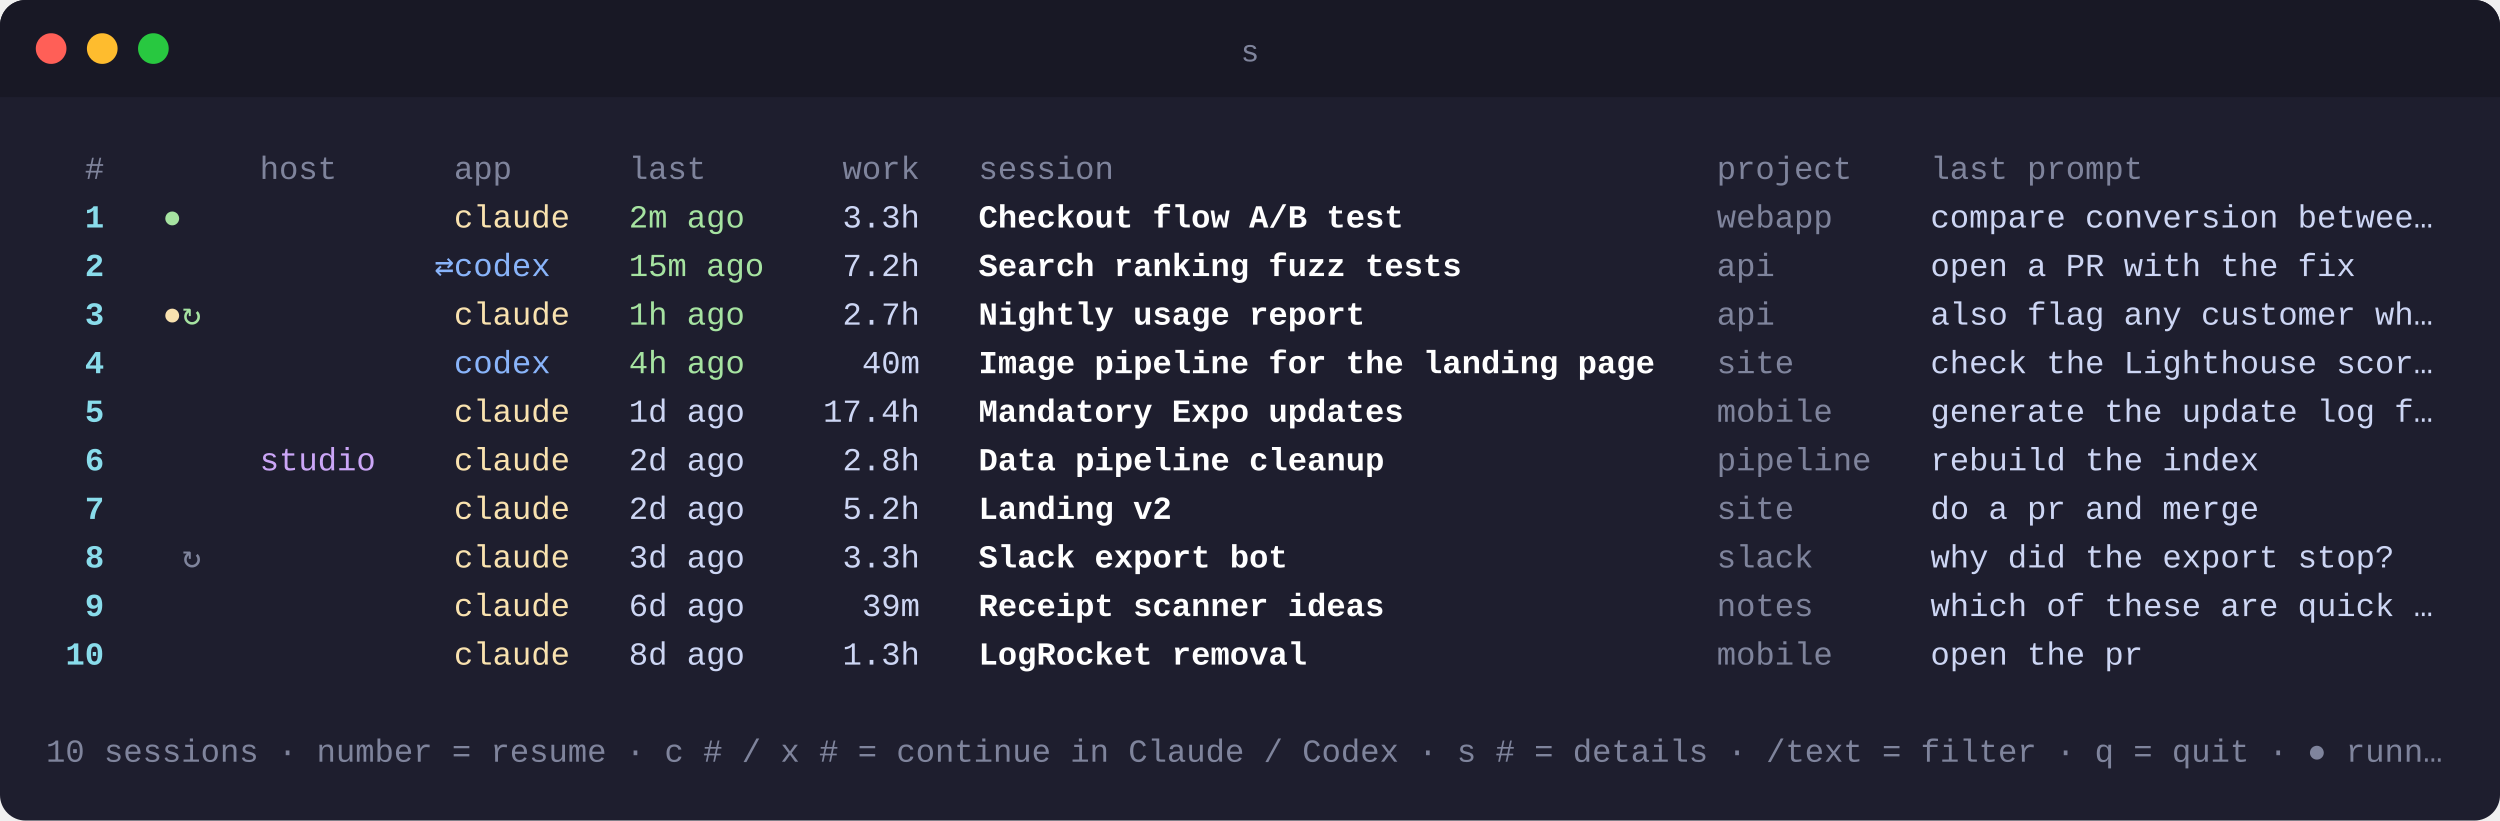
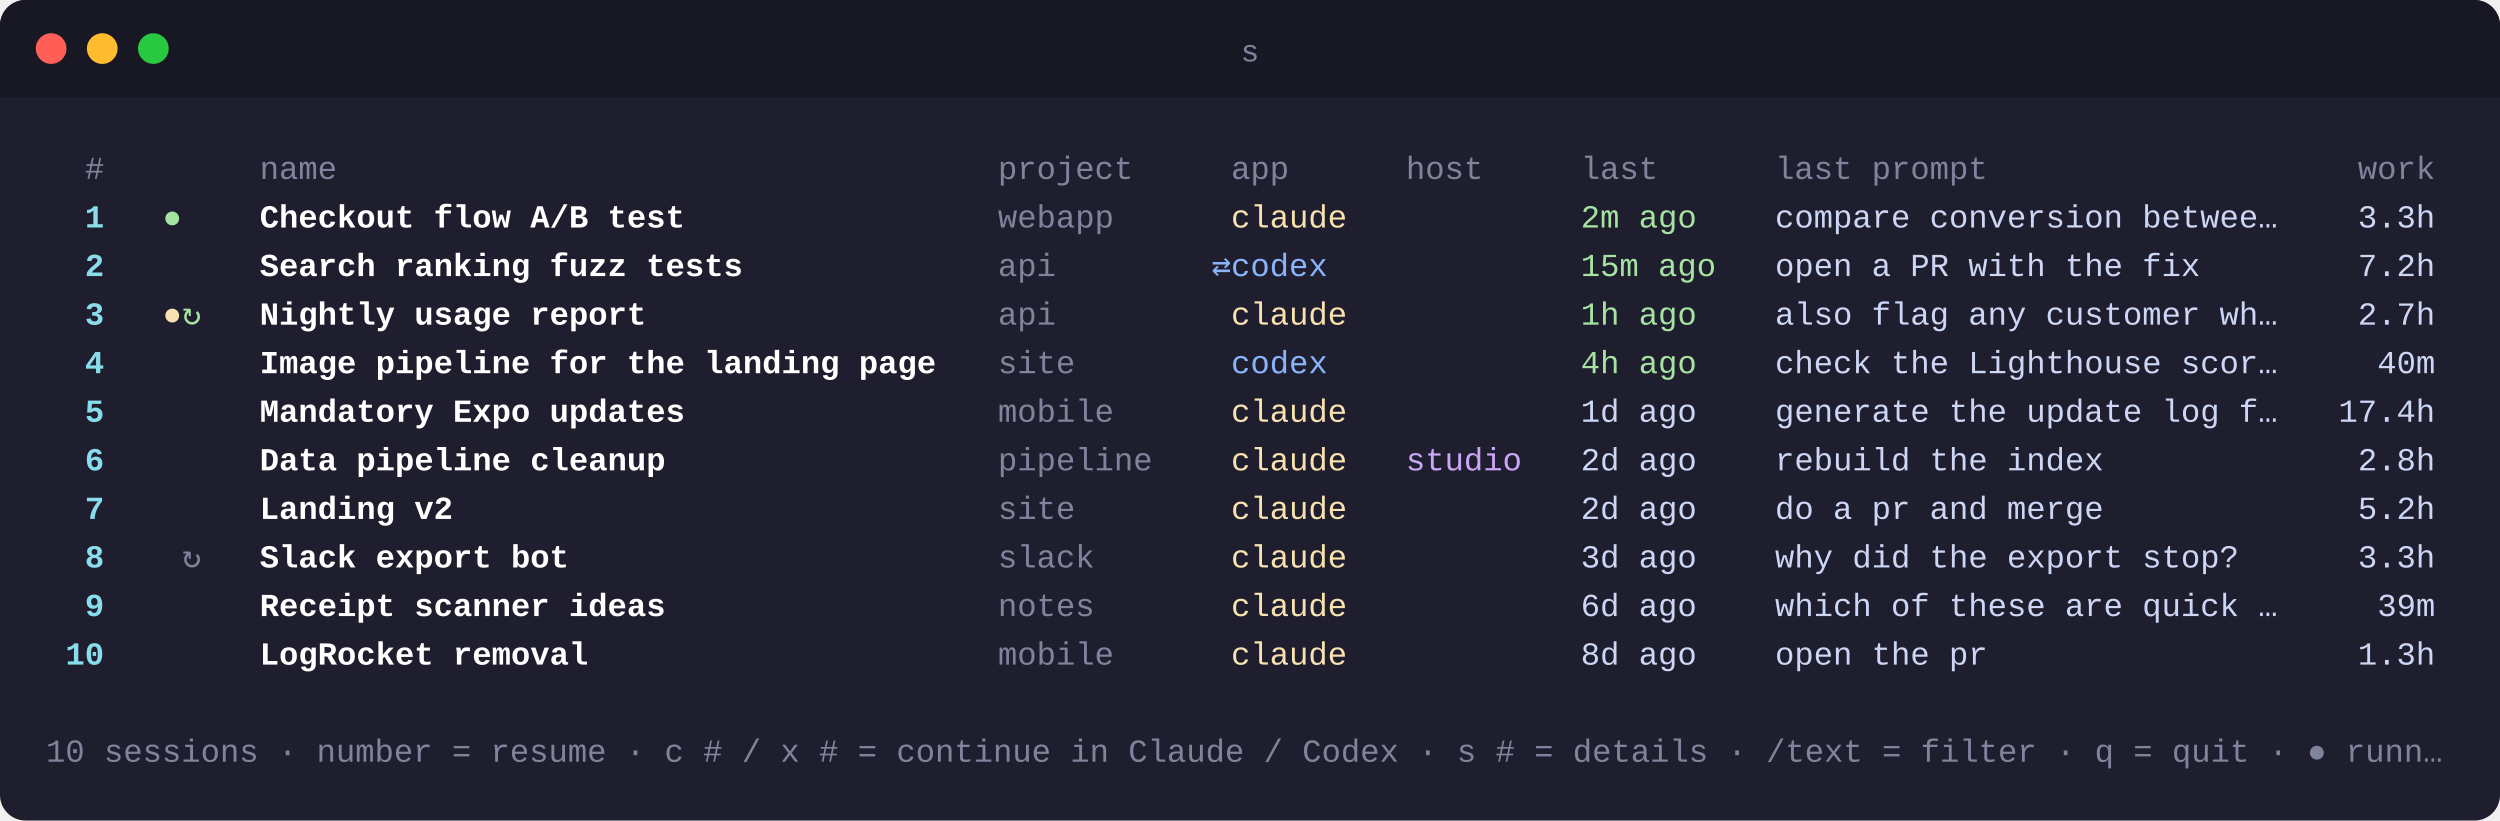
<svg xmlns="http://www.w3.org/2000/svg" width="978" height="321" viewBox="0 0 978 321" font-family="SFMono-Regular, Menlo, Consolas, 'Liberation Mono', monospace" font-size="12.6">
  <rect width="978" height="321" rx="10" fill="#1e1e2e" />
  <path d="M10 0h958a10 10 0 0 1 10 10v28H0V10A10 10 0 0 1 10 0z" fill="#181825" />
  <circle cx="20" cy="19" r="6" fill="#ff5f57" />
  <circle cx="40" cy="19" r="6" fill="#febc2e" />
  <circle cx="60" cy="19" r="6" fill="#28c840" />
  <text x="489.0" y="24" text-anchor="middle" fill="#7f849c" font-size="12">s</text>
  <text y="70">
    <tspan x="33.2" fill="#7f849c" xml:space="preserve">#</tspan>
-     <tspan x="101.6" fill="#7f849c" xml:space="preserve">host</tspan>
-     <tspan x="177.6" fill="#7f849c" xml:space="preserve">app</tspan>
-     <tspan x="246.0" fill="#7f849c" xml:space="preserve">last</tspan>
-     <tspan x="329.6" fill="#7f849c" xml:space="preserve">work</tspan>
-     <tspan x="382.8" fill="#7f849c" xml:space="preserve">session</tspan>
-     <tspan x="671.6" fill="#7f849c" xml:space="preserve">project</tspan>
-     <tspan x="755.2" fill="#7f849c" xml:space="preserve">last prompt</tspan>
+     <tspan x="101.6" fill="#7f849c" xml:space="preserve">name</tspan>
+     <tspan x="390.4" fill="#7f849c" xml:space="preserve">project</tspan>
+     <tspan x="481.6" fill="#7f849c" xml:space="preserve">app</tspan>
+     <tspan x="550.0" fill="#7f849c" xml:space="preserve">host</tspan>
+     <tspan x="618.4" fill="#7f849c" xml:space="preserve">last</tspan>
+     <tspan x="694.4" fill="#7f849c" xml:space="preserve">last prompt</tspan>
+     <tspan x="922.4" fill="#7f849c" xml:space="preserve">work</tspan>
  </text>
  <text y="89">
    <tspan x="33.2" fill="#89dceb" font-weight="600" xml:space="preserve">1</tspan>
    <tspan x="63.6" fill="#a6e3a1" xml:space="preserve">●</tspan>
-     <tspan x="177.6" fill="#f9e2af" xml:space="preserve">claude</tspan>
-     <tspan x="246.0" fill="#a6e3a1" xml:space="preserve">2m ago </tspan>
-     <tspan x="329.6" fill="#cdd6f4" xml:space="preserve">3.3h</tspan>
-     <tspan x="382.8" fill="#ffffff" font-weight="600" xml:space="preserve">Checkout flow A/B test</tspan>
-     <tspan x="671.6" fill="#7f849c" xml:space="preserve">webapp</tspan>
-     <tspan x="755.2" fill="#cdd6f4" xml:space="preserve">compare conversion betwee…</tspan>
+     <tspan x="101.6" fill="#ffffff" font-weight="600" xml:space="preserve">Checkout flow A/B test</tspan>
+     <tspan x="390.4" fill="#7f849c" xml:space="preserve">webapp</tspan>
+     <tspan x="481.6" fill="#f9e2af" xml:space="preserve">claude</tspan>
+     <tspan x="618.4" fill="#a6e3a1" xml:space="preserve">2m ago </tspan>
+     <tspan x="694.4" fill="#cdd6f4" xml:space="preserve">compare conversion betwee…</tspan>
+     <tspan x="922.4" fill="#cdd6f4" xml:space="preserve">3.3h</tspan>
  </text>
  <text y="108">
    <tspan x="33.2" fill="#89dceb" font-weight="600" xml:space="preserve">2</tspan>
-     <tspan x="170.0" fill="#89b4fa" xml:space="preserve">⇄codex </tspan>
-     <tspan x="246.0" fill="#a6e3a1" xml:space="preserve">15m ago</tspan>
-     <tspan x="329.6" fill="#cdd6f4" xml:space="preserve">7.2h</tspan>
-     <tspan x="382.8" fill="#ffffff" font-weight="600" xml:space="preserve">Search ranking fuzz tests</tspan>
-     <tspan x="671.6" fill="#7f849c" xml:space="preserve">api</tspan>
-     <tspan x="755.2" fill="#cdd6f4" xml:space="preserve">open a PR with the fix</tspan>
+     <tspan x="101.6" fill="#ffffff" font-weight="600" xml:space="preserve">Search ranking fuzz tests</tspan>
+     <tspan x="390.4" fill="#7f849c" xml:space="preserve">api</tspan>
+     <tspan x="474.0" fill="#89b4fa" xml:space="preserve">⇄codex </tspan>
+     <tspan x="618.4" fill="#a6e3a1" xml:space="preserve">15m ago</tspan>
+     <tspan x="694.4" fill="#cdd6f4" xml:space="preserve">open a PR with the fix</tspan>
+     <tspan x="922.4" fill="#cdd6f4" xml:space="preserve">7.2h</tspan>
  </text>
  <text y="127">
    <tspan x="33.2" fill="#89dceb" font-weight="600" xml:space="preserve">3</tspan>
    <tspan x="63.6" fill="#f9e2af" xml:space="preserve">●</tspan>
    <tspan x="71.2" fill="#a6e3a1" xml:space="preserve">↻</tspan>
-     <tspan x="177.6" fill="#f9e2af" xml:space="preserve">claude</tspan>
-     <tspan x="246.0" fill="#a6e3a1" xml:space="preserve">1h ago </tspan>
-     <tspan x="329.6" fill="#cdd6f4" xml:space="preserve">2.7h</tspan>
-     <tspan x="382.8" fill="#ffffff" font-weight="600" xml:space="preserve">Nightly usage report</tspan>
-     <tspan x="671.6" fill="#7f849c" xml:space="preserve">api</tspan>
-     <tspan x="755.2" fill="#cdd6f4" xml:space="preserve">also flag any customer wh…</tspan>
+     <tspan x="101.6" fill="#ffffff" font-weight="600" xml:space="preserve">Nightly usage report</tspan>
+     <tspan x="390.4" fill="#7f849c" xml:space="preserve">api</tspan>
+     <tspan x="481.6" fill="#f9e2af" xml:space="preserve">claude</tspan>
+     <tspan x="618.4" fill="#a6e3a1" xml:space="preserve">1h ago </tspan>
+     <tspan x="694.4" fill="#cdd6f4" xml:space="preserve">also flag any customer wh…</tspan>
+     <tspan x="922.4" fill="#cdd6f4" xml:space="preserve">2.7h</tspan>
  </text>
  <text y="146">
    <tspan x="33.2" fill="#89dceb" font-weight="600" xml:space="preserve">4</tspan>
-     <tspan x="177.6" fill="#89b4fa" xml:space="preserve">codex </tspan>
-     <tspan x="246.0" fill="#a6e3a1" xml:space="preserve">4h ago </tspan>
-     <tspan x="337.2" fill="#cdd6f4" xml:space="preserve">40m</tspan>
-     <tspan x="382.8" fill="#ffffff" font-weight="600" xml:space="preserve">Image pipeline for the landing page</tspan>
-     <tspan x="671.6" fill="#7f849c" xml:space="preserve">site</tspan>
-     <tspan x="755.2" fill="#cdd6f4" xml:space="preserve">check the Lighthouse scor…</tspan>
+     <tspan x="101.6" fill="#ffffff" font-weight="600" xml:space="preserve">Image pipeline for the landing page</tspan>
+     <tspan x="390.4" fill="#7f849c" xml:space="preserve">site</tspan>
+     <tspan x="481.6" fill="#89b4fa" xml:space="preserve">codex </tspan>
+     <tspan x="618.4" fill="#a6e3a1" xml:space="preserve">4h ago </tspan>
+     <tspan x="694.4" fill="#cdd6f4" xml:space="preserve">check the Lighthouse scor…</tspan>
+     <tspan x="930.0" fill="#cdd6f4" xml:space="preserve">40m</tspan>
  </text>
  <text y="165">
    <tspan x="33.2" fill="#89dceb" font-weight="600" xml:space="preserve">5</tspan>
-     <tspan x="177.6" fill="#f9e2af" xml:space="preserve">claude</tspan>
-     <tspan x="246.0" fill="#cdd6f4" xml:space="preserve">1d ago</tspan>
-     <tspan x="322.0" fill="#cdd6f4" xml:space="preserve">17.4h</tspan>
-     <tspan x="382.8" fill="#ffffff" font-weight="600" xml:space="preserve">Mandatory Expo updates</tspan>
-     <tspan x="671.6" fill="#7f849c" xml:space="preserve">mobile</tspan>
-     <tspan x="755.2" fill="#cdd6f4" xml:space="preserve">generate the update log f…</tspan>
+     <tspan x="101.6" fill="#ffffff" font-weight="600" xml:space="preserve">Mandatory Expo updates</tspan>
+     <tspan x="390.4" fill="#7f849c" xml:space="preserve">mobile</tspan>
+     <tspan x="481.6" fill="#f9e2af" xml:space="preserve">claude</tspan>
+     <tspan x="618.4" fill="#cdd6f4" xml:space="preserve">1d ago</tspan>
+     <tspan x="694.4" fill="#cdd6f4" xml:space="preserve">generate the update log f…</tspan>
+     <tspan x="914.8" fill="#cdd6f4" xml:space="preserve">17.4h</tspan>
  </text>
  <text y="184">
    <tspan x="33.2" fill="#89dceb" font-weight="600" xml:space="preserve">6</tspan>
-     <tspan x="101.6" fill="#cba6f7" xml:space="preserve">studio</tspan>
-     <tspan x="177.6" fill="#f9e2af" xml:space="preserve">claude</tspan>
-     <tspan x="246.0" fill="#cdd6f4" xml:space="preserve">2d ago</tspan>
-     <tspan x="329.6" fill="#cdd6f4" xml:space="preserve">2.8h</tspan>
-     <tspan x="382.8" fill="#ffffff" font-weight="600" xml:space="preserve">Data pipeline cleanup</tspan>
-     <tspan x="671.6" fill="#7f849c" xml:space="preserve">pipeline</tspan>
-     <tspan x="755.2" fill="#cdd6f4" xml:space="preserve">rebuild the index</tspan>
+     <tspan x="101.6" fill="#ffffff" font-weight="600" xml:space="preserve">Data pipeline cleanup</tspan>
+     <tspan x="390.4" fill="#7f849c" xml:space="preserve">pipeline</tspan>
+     <tspan x="481.6" fill="#f9e2af" xml:space="preserve">claude</tspan>
+     <tspan x="550.0" fill="#cba6f7" xml:space="preserve">studio</tspan>
+     <tspan x="618.4" fill="#cdd6f4" xml:space="preserve">2d ago</tspan>
+     <tspan x="694.4" fill="#cdd6f4" xml:space="preserve">rebuild the index</tspan>
+     <tspan x="922.4" fill="#cdd6f4" xml:space="preserve">2.8h</tspan>
  </text>
  <text y="203">
    <tspan x="33.2" fill="#89dceb" font-weight="600" xml:space="preserve">7</tspan>
-     <tspan x="177.6" fill="#f9e2af" xml:space="preserve">claude</tspan>
-     <tspan x="246.0" fill="#cdd6f4" xml:space="preserve">2d ago</tspan>
-     <tspan x="329.6" fill="#cdd6f4" xml:space="preserve">5.2h</tspan>
-     <tspan x="382.8" fill="#ffffff" font-weight="600" xml:space="preserve">Landing v2</tspan>
-     <tspan x="671.6" fill="#7f849c" xml:space="preserve">site</tspan>
-     <tspan x="755.2" fill="#cdd6f4" xml:space="preserve">do a pr and merge</tspan>
+     <tspan x="101.6" fill="#ffffff" font-weight="600" xml:space="preserve">Landing v2</tspan>
+     <tspan x="390.4" fill="#7f849c" xml:space="preserve">site</tspan>
+     <tspan x="481.6" fill="#f9e2af" xml:space="preserve">claude</tspan>
+     <tspan x="618.4" fill="#cdd6f4" xml:space="preserve">2d ago</tspan>
+     <tspan x="694.4" fill="#cdd6f4" xml:space="preserve">do a pr and merge</tspan>
+     <tspan x="922.4" fill="#cdd6f4" xml:space="preserve">5.2h</tspan>
  </text>
  <text y="222">
    <tspan x="33.2" fill="#89dceb" font-weight="600" xml:space="preserve">8</tspan>
    <tspan x="71.2" fill="#7f849c" xml:space="preserve">↻</tspan>
-     <tspan x="177.6" fill="#f9e2af" xml:space="preserve">claude</tspan>
-     <tspan x="246.0" fill="#cdd6f4" xml:space="preserve">3d ago</tspan>
-     <tspan x="329.6" fill="#cdd6f4" xml:space="preserve">3.3h</tspan>
-     <tspan x="382.8" fill="#ffffff" font-weight="600" xml:space="preserve">Slack export bot</tspan>
-     <tspan x="671.6" fill="#7f849c" xml:space="preserve">slack</tspan>
-     <tspan x="755.2" fill="#cdd6f4" xml:space="preserve">why did the export stop?</tspan>
+     <tspan x="101.6" fill="#ffffff" font-weight="600" xml:space="preserve">Slack export bot</tspan>
+     <tspan x="390.4" fill="#7f849c" xml:space="preserve">slack</tspan>
+     <tspan x="481.6" fill="#f9e2af" xml:space="preserve">claude</tspan>
+     <tspan x="618.4" fill="#cdd6f4" xml:space="preserve">3d ago</tspan>
+     <tspan x="694.4" fill="#cdd6f4" xml:space="preserve">why did the export stop?</tspan>
+     <tspan x="922.4" fill="#cdd6f4" xml:space="preserve">3.3h</tspan>
  </text>
  <text y="241">
    <tspan x="33.2" fill="#89dceb" font-weight="600" xml:space="preserve">9</tspan>
-     <tspan x="177.6" fill="#f9e2af" xml:space="preserve">claude</tspan>
-     <tspan x="246.0" fill="#cdd6f4" xml:space="preserve">6d ago</tspan>
-     <tspan x="337.2" fill="#cdd6f4" xml:space="preserve">39m</tspan>
-     <tspan x="382.8" fill="#ffffff" font-weight="600" xml:space="preserve">Receipt scanner ideas</tspan>
-     <tspan x="671.6" fill="#7f849c" xml:space="preserve">notes</tspan>
-     <tspan x="755.2" fill="#cdd6f4" xml:space="preserve">which of these are quick …</tspan>
+     <tspan x="101.6" fill="#ffffff" font-weight="600" xml:space="preserve">Receipt scanner ideas</tspan>
+     <tspan x="390.4" fill="#7f849c" xml:space="preserve">notes</tspan>
+     <tspan x="481.6" fill="#f9e2af" xml:space="preserve">claude</tspan>
+     <tspan x="618.4" fill="#cdd6f4" xml:space="preserve">6d ago</tspan>
+     <tspan x="694.4" fill="#cdd6f4" xml:space="preserve">which of these are quick …</tspan>
+     <tspan x="930.0" fill="#cdd6f4" xml:space="preserve">39m</tspan>
  </text>
  <text y="260">
    <tspan x="25.6" fill="#89dceb" font-weight="600" xml:space="preserve">10</tspan>
-     <tspan x="177.6" fill="#f9e2af" xml:space="preserve">claude</tspan>
-     <tspan x="246.0" fill="#cdd6f4" xml:space="preserve">8d ago</tspan>
-     <tspan x="329.6" fill="#cdd6f4" xml:space="preserve">1.3h</tspan>
-     <tspan x="382.8" fill="#ffffff" font-weight="600" xml:space="preserve">LogRocket removal</tspan>
-     <tspan x="671.6" fill="#7f849c" xml:space="preserve">mobile</tspan>
-     <tspan x="755.2" fill="#cdd6f4" xml:space="preserve">open the pr</tspan>
+     <tspan x="101.6" fill="#ffffff" font-weight="600" xml:space="preserve">LogRocket removal</tspan>
+     <tspan x="390.4" fill="#7f849c" xml:space="preserve">mobile</tspan>
+     <tspan x="481.6" fill="#f9e2af" xml:space="preserve">claude</tspan>
+     <tspan x="618.4" fill="#cdd6f4" xml:space="preserve">8d ago</tspan>
+     <tspan x="694.4" fill="#cdd6f4" xml:space="preserve">open the pr</tspan>
+     <tspan x="922.4" fill="#cdd6f4" xml:space="preserve">1.3h</tspan>
  </text>
  <text y="279" />
  <text y="298">
    <tspan x="18.0" fill="#7f849c" xml:space="preserve">10 sessions · number = resume · c # / x # = continue in Claude / Codex · s # = details · /text = filter · q = quit · ● runn…</tspan>
  </text>
</svg>
